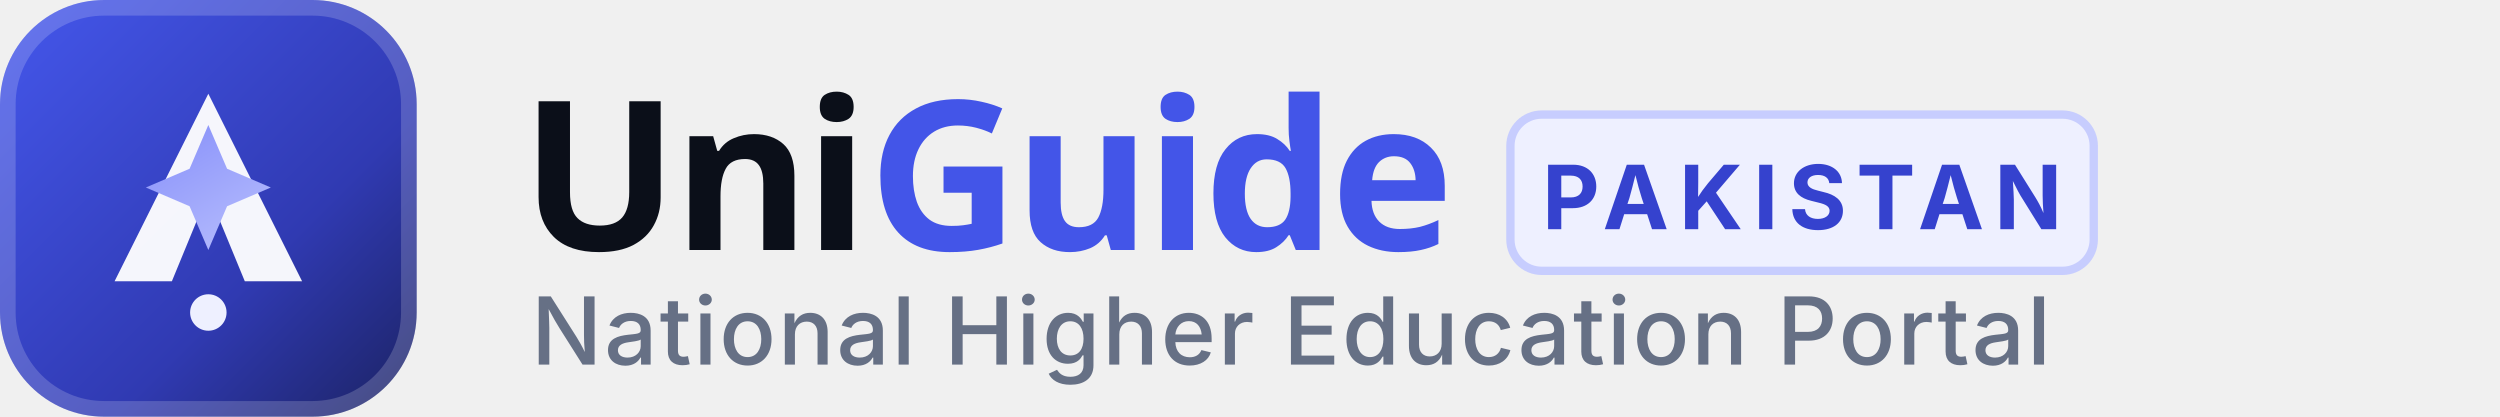
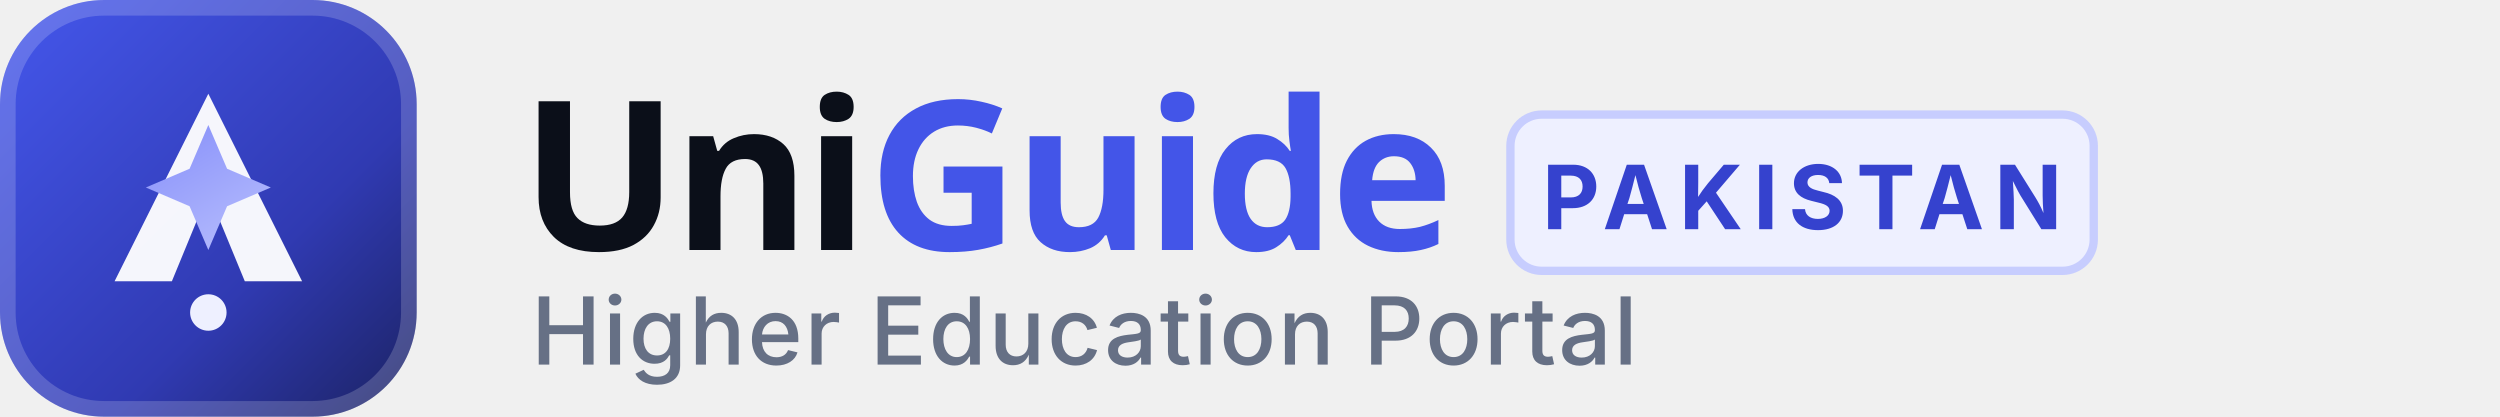
<svg xmlns="http://www.w3.org/2000/svg" viewBox="0 0 240 40" fill="none">
  <defs>
    <linearGradient id="ugBrandGrad" x1="2" y1="2" x2="38" y2="38" gradientUnits="userSpaceOnUse">
      <stop stop-color="#4355E8" />
      <stop offset="0.65" stop-color="#303AB2" />
      <stop offset="1" stop-color="#1E256C" />
    </linearGradient>
    <linearGradient id="ugAccentGrad" x1="16" y1="8" x2="28" y2="28" gradientUnits="userSpaceOnUse">
      <stop stop-color="#7E87F9" />
      <stop offset="1" stop-color="#C7CDFE" />
    </linearGradient>
  </defs>
  <g transform="translate(0, 0)">
    <rect width="40" height="40" rx="10" fill="url(#ugBrandGrad)" />
    <rect x="0.75" y="0.75" width="38.5" height="38.5" rx="9.25" stroke="white" stroke-opacity="0.18" stroke-width="1.5" />
    <path d="M20 9L29 27H23.5L20 18.5L16.5 27H11L20 9Z" fill="white" fill-opacity="0.95" />
    <path d="M20 12L21.8 16.2L26 18L21.8 19.8L20 24L18.2 19.8L14 18L18.2 16.2L20 12Z" fill="url(#ugAccentGrad)" />
    <circle cx="20" cy="30" r="1.75" fill="#EEF0FF" />
  </g>
  <text x="50" y="24" font-family="'Plus Jakarta Sans', system-ui, sans-serif" font-weight="800" font-size="20" fill="#0B0F19" letter-spacing="-0.5">Uni<tspan fill="#4355E8">Guide</tspan>
  </text>
  <rect x="145" y="11" width="56" height="15" rx="3" fill="#EEF0FF" stroke="#C7CDFE" stroke-width="0.8" />
  <text x="173" y="22" font-family="'Inter', system-ui, sans-serif" font-weight="700" font-size="8.5" fill="#3542CE" letter-spacing="1" text-anchor="middle">PAKISTAN</text>
-   <text x="51" y="35" font-family="'Inter', system-ui, sans-serif" font-weight="500" font-size="9" fill="#667085" letter-spacing="0.2">National Higher Education Portal</text>
+   <text x="51" y="35" font-family="'Inter', system-ui, sans-serif" font-weight="500" font-size="9" fill="#667085" letter-spacing="0.2">Higher Education Portal</text>
</svg>
